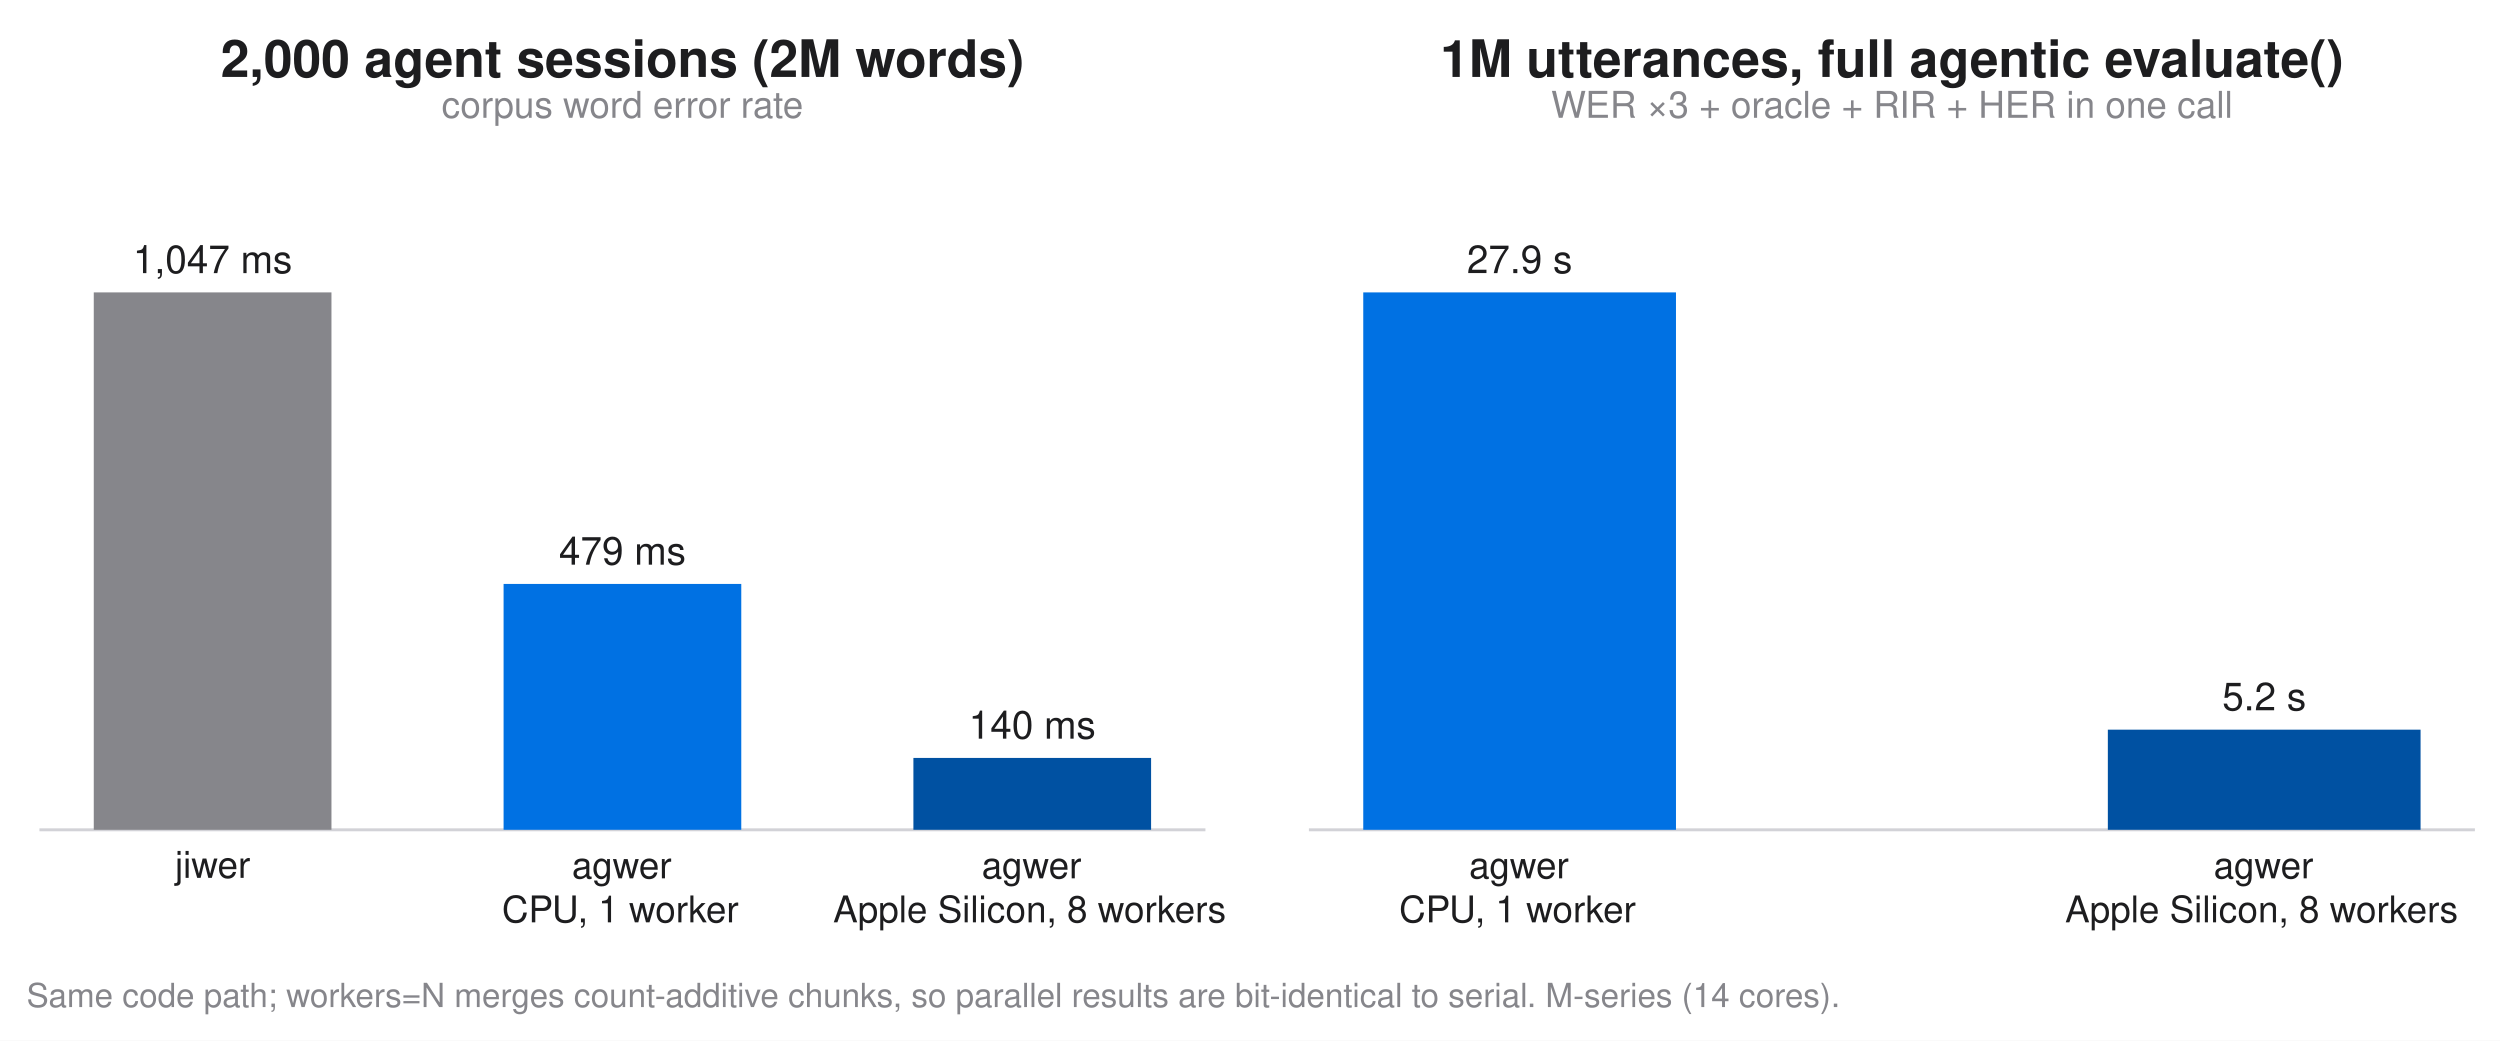
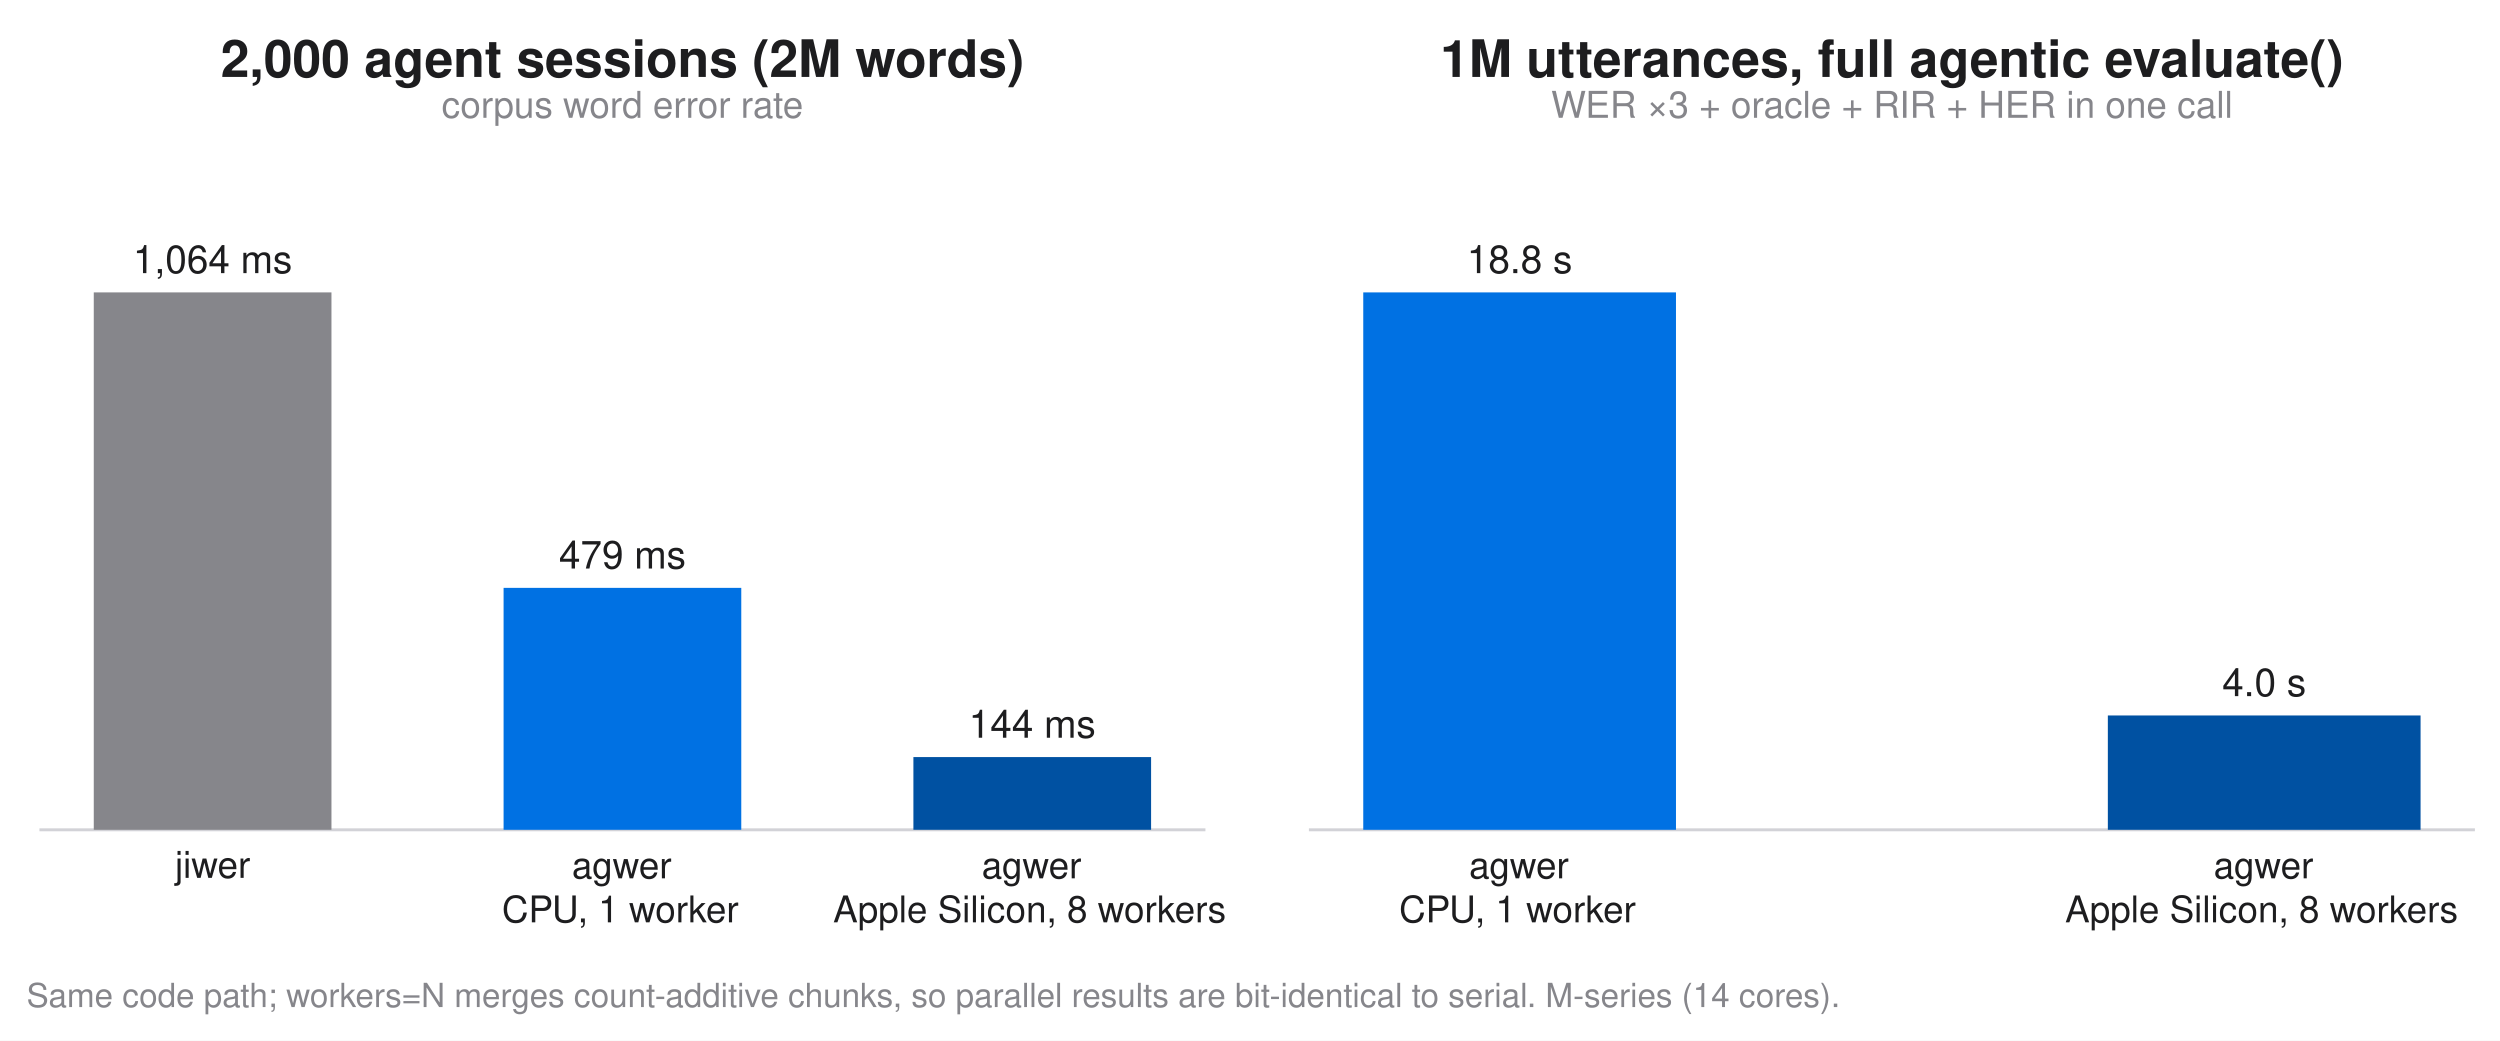
<svg xmlns="http://www.w3.org/2000/svg" width="677.691pt" height="282.105pt" viewBox="0 0 677.691 282.105" version="1.1">
  <defs>
    <style type="text/css">*{stroke-linejoin: round; stroke-linecap: butt}</style>
  </defs>
  <g id="figure_1">
    <g id="patch_1">
      <path d="M 0 282.105  L 677.691 282.105  L 677.691 0  L 0 0  z " style="fill: #ffffff" />
    </g>
    <g id="axes_1">
      <g id="patch_2">
        <path d="M 11.088 224.94  L 326.364 224.94  L 326.364 42.85  L 11.088 42.85  z " style="fill: #ffffff" />
      </g>
      <g id="matplotlib.axis_1">
        <g id="xtick_1">
          <g id="line2d_1" />
          <g id="text_1">
            <text style="font-size: 10px; font-family: 'Helvetica Neue', 'Helvetica', 'Arial', 'DejaVu Sans', sans-serif; text-anchor: middle; fill: #1d1d1f" x="57.635" y="237.96" transform="rotate(-0 57.63511 237.96)">jiwer</text>
          </g>
        </g>
        <g id="xtick_2">
          <g id="line2d_2" />
          <g id="text_2">
            <text style="font-size: 10px; font-family: 'Helvetica Neue', 'Helvetica', 'Arial', 'DejaVu Sans', sans-serif; fill: #1d1d1f" transform="translate(155.0307 238.1)">agwer</text>
            <text style="font-size: 10px; font-family: 'Helvetica Neue', 'Helvetica', 'Arial', 'DejaVu Sans', sans-serif; fill: #1d1d1f" transform="translate(136.0464 250.03)">CPU, 1 worker</text>
          </g>
        </g>
        <g id="xtick_3">
          <g id="line2d_3" />
          <g id="text_3">
            <text style="font-size: 10px; font-family: 'Helvetica Neue', 'Helvetica', 'Arial', 'DejaVu Sans', sans-serif; fill: #1d1d1f" transform="translate(266.1217 238.1)">agwer</text>
            <text style="font-size: 10px; font-family: 'Helvetica Neue', 'Helvetica', 'Arial', 'DejaVu Sans', sans-serif; fill: #1d1d1f" transform="translate(225.8373 250.03)">Apple Silicon, 8 workers</text>
          </g>
        </g>
      </g>
      <g id="patch_3">
        <path d="M 11.088 224.94  L 326.364 224.94  " style="fill: none; stroke: #d2d2d7; stroke-width: 0.8; stroke-linejoin: miter; stroke-linecap: square" />
      </g>
      <g id="patch_4">
-         <path d="M 25.419 224.94  L 89.851 224.94  L 89.851 79.268  L 25.419 79.268  z " clip-path="url(#pca84585a5d)" style="fill: #86868b" />
+         <path d="M 25.419 224.94  L 89.851 224.94  L 89.851 79.268  L 25.419 79.268  z " clip-path="url(#p885683bb4b)" style="fill: #86868b" />
      </g>
      <g id="patch_5">
-         <path d="M 136.51 224.94  L 200.942 224.94  L 200.942 158.295  L 136.51 158.295  z " clip-path="url(#pca84585a5d)" style="fill: #0071e3" />
+         <path d="M 136.51 224.94  L 200.942 224.94  L 200.942 159.36  L 136.51 159.36  z " clip-path="url(#p885683bb4b)" style="fill: #0071e3" />
      </g>
      <g id="patch_6">
-         <path d="M 247.601 224.94  L 312.033 224.94  L 312.033 205.461  L 247.601 205.461  z " clip-path="url(#pca84585a5d)" style="fill: #0051a2" />
+         <path d="M 247.601 224.94  L 312.033 224.94  L 312.033 205.225  L 247.601 205.225  z " clip-path="url(#p885683bb4b)" style="fill: #0051a2" />
      </g>
      <g id="text_4">
        <text style="font-size: 10px; font-family: 'Helvetica Neue', 'Helvetica', 'Arial', 'DejaVu Sans', sans-serif; text-anchor: middle; fill: #86868b" x="168.726" y="31.925" transform="rotate(-0 168.7261 31.9246)">corpus word error rate</text>
      </g>
      <g id="text_5">
-         <text style="font-size: 10.5px; font-family: 'Helvetica Neue', 'Helvetica', 'Arial', 'DejaVu Sans', sans-serif; text-anchor: middle; fill: #1d1d1f" x="57.635" y="74.031" transform="rotate(-0 57.63511 74.0315)">1,047 ms</text>
+         <text style="font-size: 10.5px; font-family: 'Helvetica Neue', 'Helvetica', 'Arial', 'DejaVu Sans', sans-serif; text-anchor: middle; fill: #1d1d1f" x="57.635" y="74.031" transform="rotate(-0 57.63511 74.0315)">1,064 ms</text>
      </g>
      <g id="text_6">
-         <text style="font-size: 10.5px; font-family: 'Helvetica Neue', 'Helvetica', 'Arial', 'DejaVu Sans', sans-serif; text-anchor: middle; fill: #1d1d1f" x="168.726" y="153.059" transform="rotate(-0 168.7261 153.0589)">479 ms</text>
+         <text style="font-size: 10.5px; font-family: 'Helvetica Neue', 'Helvetica', 'Arial', 'DejaVu Sans', sans-serif; text-anchor: middle; fill: #1d1d1f" x="168.726" y="154.124" transform="rotate(-0 168.7261 154.1237)">479 ms</text>
      </g>
      <g id="text_7">
-         <text style="font-size: 10.5px; font-family: 'Helvetica Neue', 'Helvetica', 'Arial', 'DejaVu Sans', sans-serif; text-anchor: middle; fill: #1d1d1f" x="279.817" y="200.225" transform="rotate(-0 279.817 200.2249)">140 ms</text>
+         <text style="font-size: 10.5px; font-family: 'Helvetica Neue', 'Helvetica', 'Arial', 'DejaVu Sans', sans-serif; text-anchor: middle; fill: #1d1d1f" x="279.817" y="199.988" transform="rotate(-0 279.817 199.9885)">144 ms</text>
      </g>
      <g id="text_8">
        <text style="font-weight: 700; font-size: 14px; font-family: 'Helvetica Neue', 'Helvetica', 'Arial', 'DejaVu Sans', sans-serif; text-anchor: middle; fill: #1d1d1f" x="168.726" y="20.85" transform="rotate(-0 168.7261 20.85)">2,000 agent sessions (2M words)</text>
      </g>
    </g>
    <g id="axes_2">
      <g id="patch_7">
        <path d="M 355.215 224.94  L 670.491 224.94  L 670.491 42.85  L 355.215 42.85  z " style="fill: #ffffff" />
      </g>
      <g id="matplotlib.axis_2">
        <g id="xtick_4">
          <g id="line2d_4" />
          <g id="text_9">
            <text style="font-size: 10px; font-family: 'Helvetica Neue', 'Helvetica', 'Arial', 'DejaVu Sans', sans-serif; fill: #1d1d1f" transform="translate(398.2374 238.1)">agwer</text>
            <text style="font-size: 10px; font-family: 'Helvetica Neue', 'Helvetica', 'Arial', 'DejaVu Sans', sans-serif; fill: #1d1d1f" transform="translate(379.253 250.03)">CPU, 1 worker</text>
          </g>
        </g>
        <g id="xtick_5">
          <g id="line2d_5" />
          <g id="text_10">
            <text style="font-size: 10px; font-family: 'Helvetica Neue', 'Helvetica', 'Arial', 'DejaVu Sans', sans-serif; fill: #1d1d1f" transform="translate(600.0787 238.1)">agwer</text>
            <text style="font-size: 10px; font-family: 'Helvetica Neue', 'Helvetica', 'Arial', 'DejaVu Sans', sans-serif; fill: #1d1d1f" transform="translate(559.7943 250.03)">Apple Silicon, 8 workers</text>
          </g>
        </g>
      </g>
      <g id="patch_8">
        <path d="M 355.215 224.94  L 670.491 224.94  " style="fill: none; stroke: #d2d2d7; stroke-width: 0.8; stroke-linejoin: miter; stroke-linecap: square" />
      </g>
      <g id="patch_9">
-         <path d="M 369.546 224.94  L 454.319 224.94  L 454.319 79.268  L 369.546 79.268  z " clip-path="url(#p8962c3f384)" style="fill: #0071e3" />
+         <path d="M 369.546 224.94  L 454.319 224.94  L 454.319 79.268  L 369.546 79.268  z " clip-path="url(#pb9abe37ff1)" style="fill: #0071e3" />
      </g>
      <g id="patch_10">
-         <path d="M 571.387 224.94  L 656.161 224.94  L 656.161 197.79  L 571.387 197.79  z " clip-path="url(#p8962c3f384)" style="fill: #0051a2" />
+         <path d="M 571.387 224.94  L 656.161 224.94  L 656.161 193.946  L 571.387 193.946  z " clip-path="url(#pb9abe37ff1)" style="fill: #0051a2" />
      </g>
      <g id="text_11">
        <text style="font-size: 10px; font-family: 'Helvetica Neue', 'Helvetica', 'Arial', 'DejaVu Sans', sans-serif; text-anchor: middle; fill: #86868b" x="512.853" y="31.925" transform="rotate(-0 512.8534 31.9246)">WER ×3 + oracle + RIR + HER in one call</text>
      </g>
      <g id="text_12">
-         <text style="font-size: 10.5px; font-family: 'Helvetica Neue', 'Helvetica', 'Arial', 'DejaVu Sans', sans-serif; text-anchor: middle; fill: #1d1d1f" x="411.933" y="74.031" transform="rotate(-0 411.9327 74.0315)">27.9 s</text>
+         <text style="font-size: 10.5px; font-family: 'Helvetica Neue', 'Helvetica', 'Arial', 'DejaVu Sans', sans-serif; text-anchor: middle; fill: #1d1d1f" x="411.933" y="74.031" transform="rotate(-0 411.9327 74.0315)">18.8 s</text>
      </g>
      <g id="text_13">
-         <text style="font-size: 10.5px; font-family: 'Helvetica Neue', 'Helvetica', 'Arial', 'DejaVu Sans', sans-serif; text-anchor: middle; fill: #1d1d1f" x="613.774" y="192.553" transform="rotate(-0 613.774 192.5532)">5.2 s</text>
+         <text style="font-size: 10.5px; font-family: 'Helvetica Neue', 'Helvetica', 'Arial', 'DejaVu Sans', sans-serif; text-anchor: middle; fill: #1d1d1f" x="613.774" y="188.709" transform="rotate(-0 613.774 188.7095)">4.0 s</text>
      </g>
      <g id="text_14">
        <text style="font-weight: 700; font-size: 14px; font-family: 'Helvetica Neue', 'Helvetica', 'Arial', 'DejaVu Sans', sans-serif; text-anchor: middle; fill: #1d1d1f" x="512.853" y="20.85" transform="rotate(-0 512.8534 20.85)">1M utterances, full agentic evaluate()</text>
      </g>
    </g>
    <g id="text_15">
      <text style="font-size: 9px; font-family: 'Helvetica Neue', 'Helvetica', 'Arial', 'DejaVu Sans', sans-serif; text-anchor: start; fill: #86868b" x="7.2" y="272.988" transform="rotate(-0 7.2 272.988)">Same code path; workers=N merges count-additive chunks, so parallel results are bit-identical to serial. M-series (14 cores).</text>
    </g>
  </g>
  <defs>
-     <clipPath id="pca84585a5d">
+     <clipPath id="p885683bb4b">
      <rect x="11.088" y="42.85" width="315.276" height="182.09" />
    </clipPath>
-     <clipPath id="p8962c3f384">
+     <clipPath id="pb9abe37ff1">
      <rect x="355.215" y="42.85" width="315.276" height="182.09" />
    </clipPath>
  </defs>
</svg>
